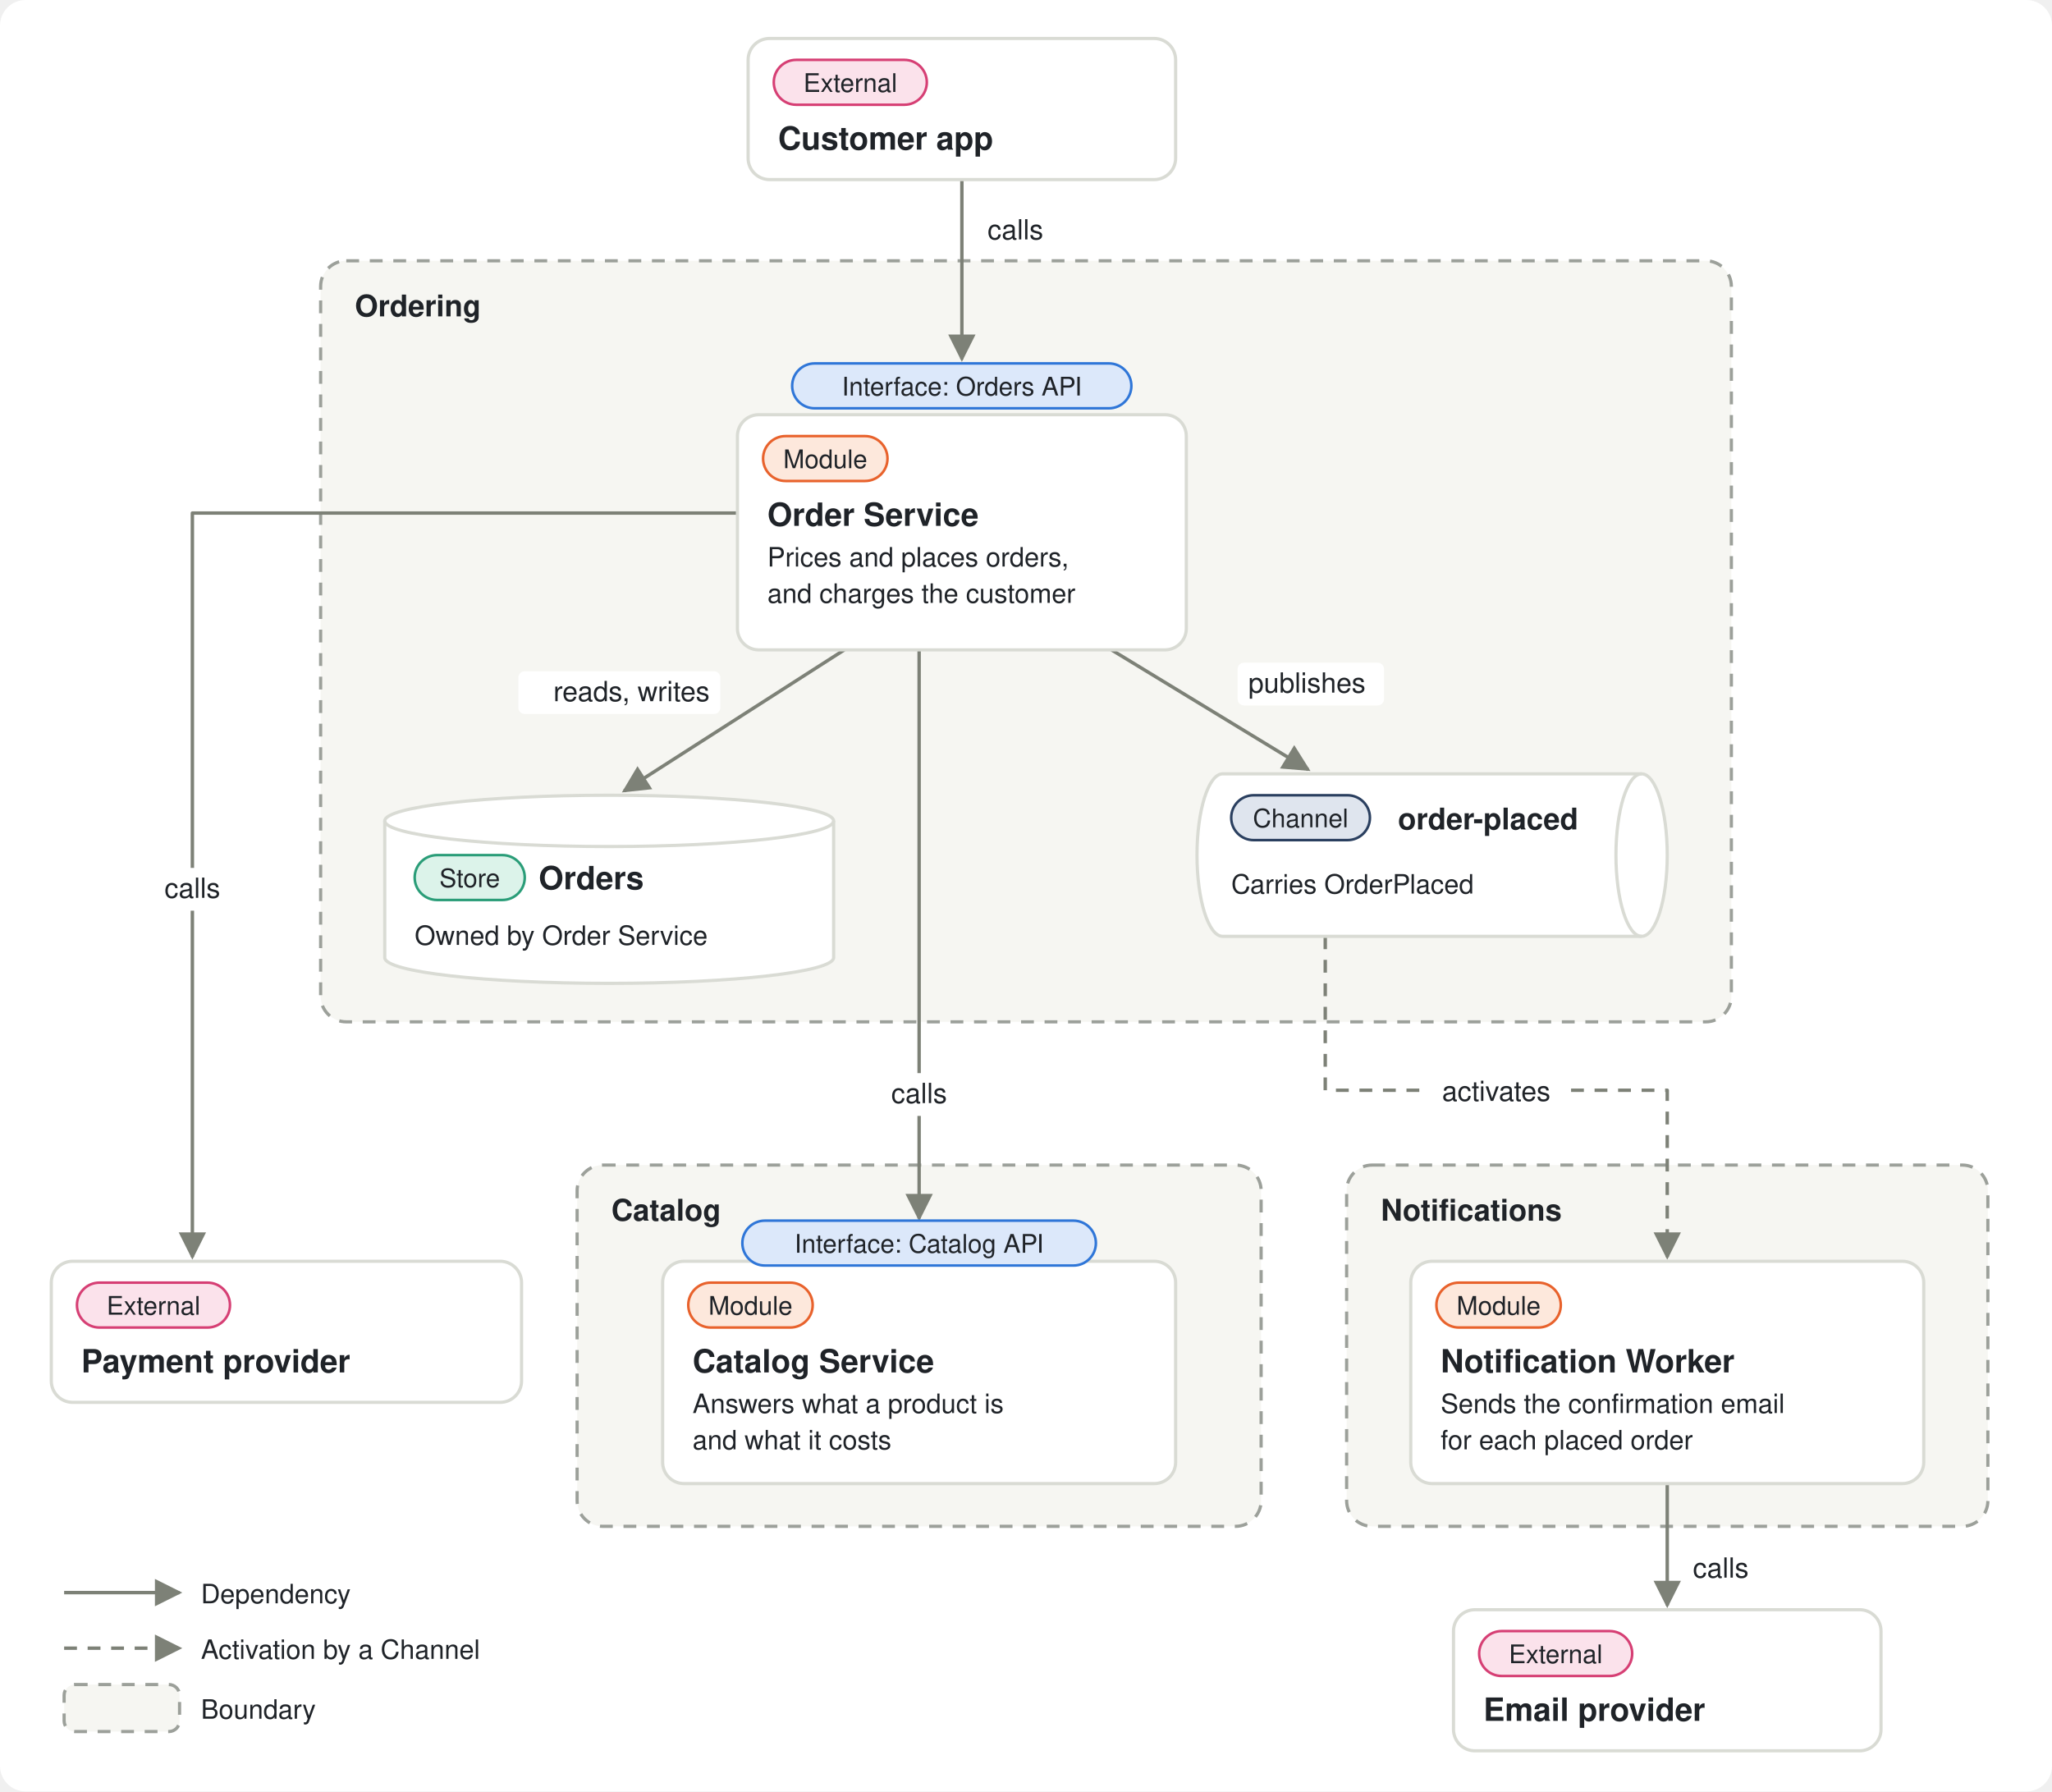
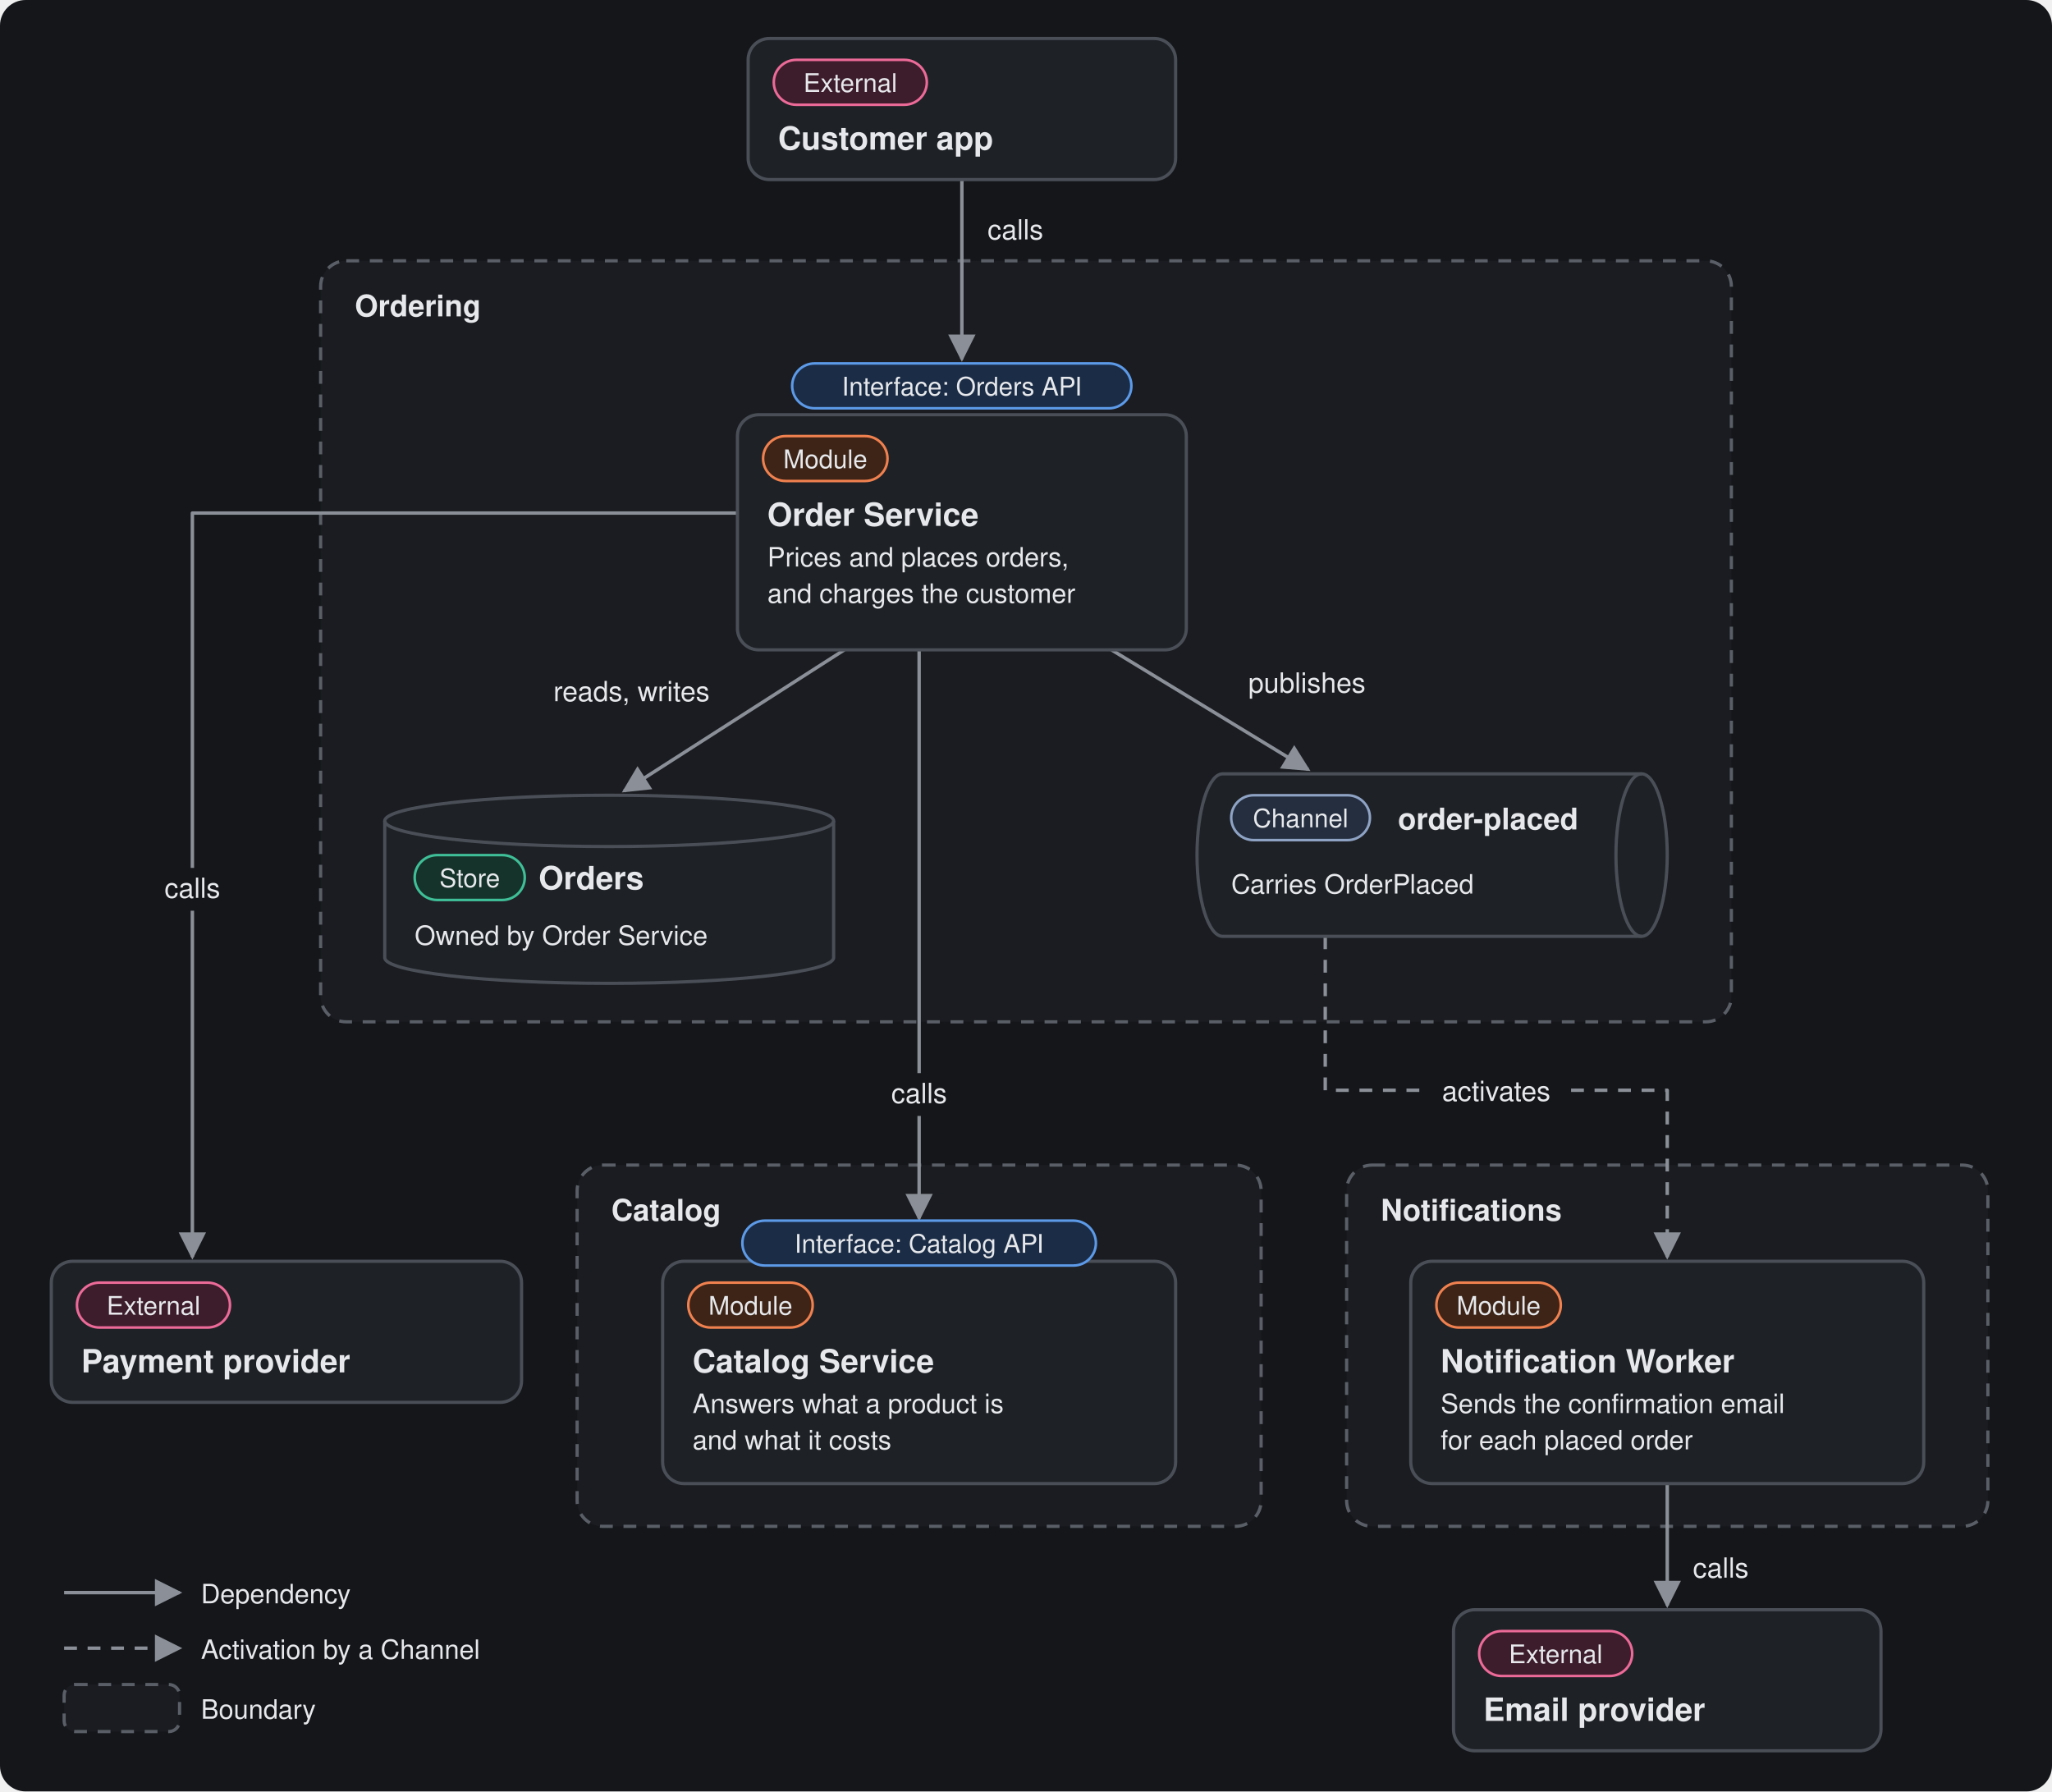
<svg xmlns="http://www.w3.org/2000/svg" viewBox="0 0 960 838" width="960" height="838" role="img" aria-labelledby="t d">
  <defs>
    <marker id="a" viewBox="0 0 10 10" refX="9" refY="5" markerWidth="8" markerHeight="8" orient="auto-start-reverse">
-       <path d="M0 0 L10 5 L0 10 z" fill="#7d8177" />
+       <path d="M0 0 L10 5 L0 10 z" fill="#8b9098" />
    </marker>
    <marker id="b" viewBox="0 0 10 10" refX="9" refY="5" markerWidth="8" markerHeight="8" orient="auto-start-reverse">
-       <path d="M0 0 L10 5 L0 10 z" fill="#2563eb" />
+       <path d="M0 0 L10 5 L0 10 z" fill="#5c9ae8" />
    </marker>
  </defs>
-   <style>text { font-family: -apple-system, BlinkMacSystemFont, 'Segoe UI', Helvetica, Arial, 'Noto Sans', sans-serif; fill: #1f2328; }</style>
-   <rect width="960" height="838" rx="12" fill="#ffffff" />
-   <rect x="150" y="122" width="660" height="356" rx="12" fill="#f6f6f2" stroke="#9ca09a" stroke-width="1.5" stroke-dasharray="6 5" />
-   <text x="166" y="148" font-size="14" font-weight="600" fill="#5b6168" text-anchor="start">Ordering</text>
-   <rect x="270" y="545" width="320" height="169" rx="12" fill="#f6f6f2" stroke="#9ca09a" stroke-width="1.5" stroke-dasharray="6 5" />
-   <text x="286" y="571" font-size="14" font-weight="600" fill="#5b6168" text-anchor="start">Catalog</text>
-   <rect x="630" y="545" width="300" height="169" rx="12" fill="#f6f6f2" stroke="#9ca09a" stroke-width="1.5" stroke-dasharray="6 5" />
-   <text x="646" y="571" font-size="14" font-weight="600" fill="#5b6168" text-anchor="start">Notifications</text>
-   <polyline points="450,84 450,168" fill="none" stroke="#7d8177" stroke-width="1.6" stroke-linejoin="round" marker-end="url(#a)" />
-   <rect x="457.0" y="98" width="42.5" height="20" rx="3" fill="#ffffff" />
-   <text x="462" y="112" font-size="13" font-weight="400" fill="#5b6168" text-anchor="start">calls</text>
-   <polyline points="345,240 90,240 90,588" fill="none" stroke="#7d8177" stroke-width="1.6" stroke-linejoin="round" marker-end="url(#a)" />
-   <rect x="68.8" y="406" width="42.5" height="20" rx="3" fill="#ffffff" />
-   <text x="90" y="420" font-size="13" font-weight="400" fill="#5b6168" text-anchor="middle">calls</text>
-   <polyline points="430,304 430,570" fill="none" stroke="#7d8177" stroke-width="1.6" stroke-linejoin="round" marker-end="url(#a)" />
-   <rect x="408.8" y="502" width="42.5" height="20" rx="3" fill="#ffffff" />
-   <text x="430" y="516" font-size="13" font-weight="400" fill="#5b6168" text-anchor="middle">calls</text>
-   <polyline points="395,304 292,370" fill="none" stroke="#7d8177" stroke-width="1.6" stroke-linejoin="round" marker-end="url(#a)" />
-   <rect x="242.5" y="314" width="94.5" height="20" rx="3" fill="#ffffff" />
-   <text x="332" y="328" font-size="13" font-weight="400" fill="#5b6168" text-anchor="end">reads, writes</text>
-   <polyline points="520,304 612,360" fill="none" stroke="#7d8177" stroke-width="1.6" stroke-linejoin="round" marker-end="url(#a)" />
-   <rect x="579.0" y="310" width="68.5" height="20" rx="3" fill="#ffffff" />
-   <text x="584" y="324" font-size="13" font-weight="400" fill="#5b6168" text-anchor="start">publishes</text>
-   <polyline points="620,438 620,510 780,510 780,588" fill="none" stroke="#7d8177" stroke-width="1.6" stroke-linejoin="round" stroke-dasharray="6 5" marker-end="url(#a)" />
-   <rect x="665.8" y="501" width="68.5" height="20" rx="3" fill="#ffffff" />
-   <text x="700" y="515" font-size="13" font-weight="400" fill="#5b6168" text-anchor="middle">activates</text>
-   <polyline points="780,694 780,751" fill="none" stroke="#7d8177" stroke-width="1.6" stroke-linejoin="round" marker-end="url(#a)" />
-   <rect x="787.0" y="724" width="42.5" height="20" rx="3" fill="#ffffff" />
-   <text x="792" y="738" font-size="13" font-weight="400" fill="#5b6168" text-anchor="start">calls</text>
-   <rect x="350" y="18" width="200" height="66" rx="10" fill="#ffffff" stroke="#d9dbd4" stroke-width="1.5" />
-   <rect x="362.0" y="28" width="71.6" height="21" rx="10.5" fill="#fbe2eb" stroke="#d63f74" stroke-width="1.2" />
-   <text x="397.8" y="43" font-size="12" font-weight="500" fill="#b02a5c" text-anchor="middle">External</text>
-   <text x="364" y="70" font-size="15" font-weight="600" fill="#1f2328" text-anchor="start">Customer app</text>
-   <rect x="370.6" y="170" width="158.7" height="21" rx="10.5" fill="#dce8fa" stroke="#2f76d8" stroke-width="1.2" />
-   <text x="450.0" y="185" font-size="12" font-weight="500" fill="#1e5bb0" text-anchor="middle">Interface: Orders API</text>
-   <rect x="345" y="194" width="210" height="110" rx="10" fill="#ffffff" stroke="#d9dbd4" stroke-width="1.5" />
-   <rect x="357.0" y="204" width="58.2" height="21" rx="10.5" fill="#fde8dc" stroke="#e8622c" stroke-width="1.2" />
-   <text x="386.1" y="219" font-size="12" font-weight="500" fill="#b5481b" text-anchor="middle">Module</text>
-   <text x="359" y="246" font-size="15" font-weight="600" fill="#1f2328" text-anchor="start">Order Service</text>
-   <text x="359" y="265" font-size="12.5" font-weight="400" fill="#5b6168" text-anchor="start">Prices and places orders,</text>
-   <text x="359" y="282" font-size="12.5" font-weight="400" fill="#5b6168" text-anchor="start">and charges the customer</text>
-   <path d="M180 384 A105.0 12 0 0 1 390 384 V448 A105.0 12 0 0 1 180 448 Z" fill="#ffffff" stroke="#d9dbd4" stroke-width="1.5" />
-   <path d="M180 384 A105.0 12 0 0 0 390 384" fill="none" stroke="#d9dbd4" stroke-width="1.5" />
-   <rect x="194.0" y="400" width="51.5" height="21" rx="10.5" fill="#dcf3ea" stroke="#2a9d78" stroke-width="1.2" />
-   <text x="219.75" y="415" font-size="12" font-weight="500" fill="#1b7a5c" text-anchor="middle">Store</text>
-   <text x="252" y="416" font-size="15" font-weight="600" fill="#1f2328" text-anchor="start">Orders</text>
-   <text x="194" y="442" font-size="12.5" font-weight="400" fill="#5b6168" text-anchor="start">Owned by Order Service</text>
-   <path d="M572 362 H768 A12 38.0 0 0 1 768 438 H572 A12 38.0 0 0 1 572 362 Z" fill="#ffffff" stroke="#d9dbd4" stroke-width="1.5" />
-   <path d="M768 362 A12 38.0 0 0 0 768 438" fill="none" stroke="#d9dbd4" stroke-width="1.5" />
-   <rect x="576.0" y="372" width="64.9" height="21" rx="10.5" fill="#dfe5ee" stroke="#2a3f5f" stroke-width="1.2" />
-   <text x="608.45" y="387" font-size="12" font-weight="500" fill="#2a3f5f" text-anchor="middle">Channel</text>
-   <text x="654" y="388" font-size="14" font-weight="600" fill="#1f2328" text-anchor="start">order-placed</text>
-   <text x="576" y="418" font-size="12.5" font-weight="400" fill="#5b6168" text-anchor="start">Carries OrderPlaced</text>
-   <rect x="24" y="590" width="220" height="66" rx="10" fill="#ffffff" stroke="#d9dbd4" stroke-width="1.5" />
-   <rect x="36.0" y="600" width="71.6" height="21" rx="10.5" fill="#fbe2eb" stroke="#d63f74" stroke-width="1.2" />
-   <text x="71.8" y="615" font-size="12" font-weight="500" fill="#b02a5c" text-anchor="middle">External</text>
-   <text x="38" y="642" font-size="15" font-weight="600" fill="#1f2328" text-anchor="start">Payment provider</text>
-   <rect x="310" y="590" width="240" height="104" rx="10" fill="#ffffff" stroke="#d9dbd4" stroke-width="1.5" />
-   <rect x="322.0" y="600" width="58.2" height="21" rx="10.5" fill="#fde8dc" stroke="#e8622c" stroke-width="1.2" />
-   <text x="351.1" y="615" font-size="12" font-weight="500" fill="#b5481b" text-anchor="middle">Module</text>
-   <text x="324" y="642" font-size="15" font-weight="600" fill="#1f2328" text-anchor="start">Catalog Service</text>
-   <text x="324" y="661" font-size="12.5" font-weight="400" fill="#5b6168" text-anchor="start">Answers what a product is</text>
-   <text x="324" y="678" font-size="12.5" font-weight="400" fill="#5b6168" text-anchor="start">and what it costs</text>
-   <rect x="347.3" y="571" width="165.4" height="21" rx="10.5" fill="#dce8fa" stroke="#2f76d8" stroke-width="1.2" />
-   <text x="430.0" y="586" font-size="12" font-weight="500" fill="#1e5bb0" text-anchor="middle">Interface: Catalog API</text>
-   <rect x="660" y="590" width="240" height="104" rx="10" fill="#ffffff" stroke="#d9dbd4" stroke-width="1.5" />
-   <rect x="672.0" y="600" width="58.2" height="21" rx="10.5" fill="#fde8dc" stroke="#e8622c" stroke-width="1.2" />
-   <text x="701.1" y="615" font-size="12" font-weight="500" fill="#b5481b" text-anchor="middle">Module</text>
-   <text x="674" y="642" font-size="15" font-weight="600" fill="#1f2328" text-anchor="start">Notification Worker</text>
-   <text x="674" y="661" font-size="12.5" font-weight="400" fill="#5b6168" text-anchor="start">Sends the confirmation email</text>
-   <text x="674" y="678" font-size="12.5" font-weight="400" fill="#5b6168" text-anchor="start">for each placed order</text>
-   <rect x="680" y="753" width="200" height="66" rx="10" fill="#ffffff" stroke="#d9dbd4" stroke-width="1.5" />
-   <rect x="692.0" y="763" width="71.6" height="21" rx="10.5" fill="#fbe2eb" stroke="#d63f74" stroke-width="1.2" />
-   <text x="727.8" y="778" font-size="12" font-weight="500" fill="#b02a5c" text-anchor="middle">External</text>
-   <text x="694" y="805" font-size="15" font-weight="600" fill="#1f2328" text-anchor="start">Email provider</text>
-   <polyline points="30,745 84,745" fill="none" stroke="#7d8177" stroke-width="1.6" stroke-linejoin="round" marker-end="url(#a)" />
-   <text x="94" y="750" font-size="12.5" font-weight="400" fill="#5b6168" text-anchor="start">Dependency</text>
-   <polyline points="30,771 84,771" fill="none" stroke="#7d8177" stroke-width="1.6" stroke-linejoin="round" stroke-dasharray="6 5" marker-end="url(#a)" />
-   <text x="94" y="776" font-size="12.5" font-weight="400" fill="#5b6168" text-anchor="start">Activation by a Channel</text>
-   <rect x="30" y="788" width="54" height="22" rx="5" fill="#f6f6f2" stroke="#9ca09a" stroke-width="1.5" stroke-dasharray="6 5" />
-   <text x="94" y="804" font-size="12.5" font-weight="400" fill="#5b6168" text-anchor="start">Boundary</text>
+   <style>text { font-family: -apple-system, BlinkMacSystemFont, 'Segoe UI', Helvetica, Arial, 'Noto Sans', sans-serif; fill: #e6e8eb; }</style>
+   <rect width="960" height="838" rx="12" fill="#14161a" />
+   <rect x="150" y="122" width="660" height="356" rx="12" fill="#1a1c21" stroke="#5a5f67" stroke-width="1.5" stroke-dasharray="6 5" />
+   <text x="166" y="148" font-size="14" font-weight="600" fill="#aeb4bb" text-anchor="start">Ordering</text>
+   <rect x="270" y="545" width="320" height="169" rx="12" fill="#1a1c21" stroke="#5a5f67" stroke-width="1.5" stroke-dasharray="6 5" />
+   <text x="286" y="571" font-size="14" font-weight="600" fill="#aeb4bb" text-anchor="start">Catalog</text>
+   <rect x="630" y="545" width="300" height="169" rx="12" fill="#1a1c21" stroke="#5a5f67" stroke-width="1.5" stroke-dasharray="6 5" />
+   <text x="646" y="571" font-size="14" font-weight="600" fill="#aeb4bb" text-anchor="start">Notifications</text>
+   <polyline points="450,84 450,168" fill="none" stroke="#8b9098" stroke-width="1.6" stroke-linejoin="round" marker-end="url(#a)" />
+   <rect x="457.0" y="98" width="42.5" height="20" rx="3" fill="#14161a" />
+   <text x="462" y="112" font-size="13" font-weight="400" fill="#aeb4bb" text-anchor="start">calls</text>
+   <polyline points="345,240 90,240 90,588" fill="none" stroke="#8b9098" stroke-width="1.6" stroke-linejoin="round" marker-end="url(#a)" />
+   <rect x="68.8" y="406" width="42.5" height="20" rx="3" fill="#14161a" />
+   <text x="90" y="420" font-size="13" font-weight="400" fill="#aeb4bb" text-anchor="middle">calls</text>
+   <polyline points="430,304 430,570" fill="none" stroke="#8b9098" stroke-width="1.6" stroke-linejoin="round" marker-end="url(#a)" />
+   <rect x="408.8" y="502" width="42.5" height="20" rx="3" fill="#14161a" />
+   <text x="430" y="516" font-size="13" font-weight="400" fill="#aeb4bb" text-anchor="middle">calls</text>
+   <polyline points="395,304 292,370" fill="none" stroke="#8b9098" stroke-width="1.6" stroke-linejoin="round" marker-end="url(#a)" />
+   <rect x="242.5" y="314" width="94.5" height="20" rx="3" fill="#1a1c21" />
+   <text x="332" y="328" font-size="13" font-weight="400" fill="#aeb4bb" text-anchor="end">reads, writes</text>
+   <polyline points="520,304 612,360" fill="none" stroke="#8b9098" stroke-width="1.6" stroke-linejoin="round" marker-end="url(#a)" />
+   <rect x="579.0" y="310" width="68.5" height="20" rx="3" fill="#1a1c21" />
+   <text x="584" y="324" font-size="13" font-weight="400" fill="#aeb4bb" text-anchor="start">publishes</text>
+   <polyline points="620,438 620,510 780,510 780,588" fill="none" stroke="#8b9098" stroke-width="1.6" stroke-linejoin="round" stroke-dasharray="6 5" marker-end="url(#a)" />
+   <rect x="665.8" y="501" width="68.5" height="20" rx="3" fill="#14161a" />
+   <text x="700" y="515" font-size="13" font-weight="400" fill="#aeb4bb" text-anchor="middle">activates</text>
+   <polyline points="780,694 780,751" fill="none" stroke="#8b9098" stroke-width="1.6" stroke-linejoin="round" marker-end="url(#a)" />
+   <rect x="787.0" y="724" width="42.5" height="20" rx="3" fill="#14161a" />
+   <text x="792" y="738" font-size="13" font-weight="400" fill="#aeb4bb" text-anchor="start">calls</text>
+   <rect x="350" y="18" width="200" height="66" rx="10" fill="#1e2126" stroke="#4a4f57" stroke-width="1.5" />
+   <rect x="362.0" y="28" width="71.6" height="21" rx="10.5" fill="#3d1c2b" stroke="#ec6a98" stroke-width="1.2" />
+   <text x="397.8" y="43" font-size="12" font-weight="500" fill="#f7a8c4" text-anchor="middle">External</text>
+   <text x="364" y="70" font-size="15" font-weight="600" fill="#e6e8eb" text-anchor="start">Customer app</text>
+   <rect x="370.6" y="170" width="158.7" height="21" rx="10.5" fill="#1b2c46" stroke="#5c9ae8" stroke-width="1.2" />
+   <text x="450.0" y="185" font-size="12" font-weight="500" fill="#a9ccf7" text-anchor="middle">Interface: Orders API</text>
+   <rect x="345" y="194" width="210" height="110" rx="10" fill="#1e2126" stroke="#4a4f57" stroke-width="1.5" />
+   <rect x="357.0" y="204" width="58.2" height="21" rx="10.5" fill="#3d2417" stroke="#f0814f" stroke-width="1.2" />
+   <text x="386.1" y="219" font-size="12" font-weight="500" fill="#ffb08a" text-anchor="middle">Module</text>
+   <text x="359" y="246" font-size="15" font-weight="600" fill="#e6e8eb" text-anchor="start">Order Service</text>
+   <text x="359" y="265" font-size="12.5" font-weight="400" fill="#aeb4bb" text-anchor="start">Prices and places orders,</text>
+   <text x="359" y="282" font-size="12.5" font-weight="400" fill="#aeb4bb" text-anchor="start">and charges the customer</text>
+   <path d="M180 384 A105.0 12 0 0 1 390 384 V448 A105.0 12 0 0 1 180 448 Z" fill="#1e2126" stroke="#4a4f57" stroke-width="1.5" />
+   <path d="M180 384 A105.0 12 0 0 0 390 384" fill="none" stroke="#4a4f57" stroke-width="1.5" />
+   <rect x="194.0" y="400" width="51.5" height="21" rx="10.5" fill="#15332a" stroke="#3fbf97" stroke-width="1.2" />
+   <text x="219.75" y="415" font-size="12" font-weight="500" fill="#8fe3c5" text-anchor="middle">Store</text>
+   <text x="252" y="416" font-size="15" font-weight="600" fill="#e6e8eb" text-anchor="start">Orders</text>
+   <text x="194" y="442" font-size="12.5" font-weight="400" fill="#aeb4bb" text-anchor="start">Owned by Order Service</text>
+   <path d="M572 362 H768 A12 38.0 0 0 1 768 438 H572 A12 38.0 0 0 1 572 362 Z" fill="#1e2126" stroke="#4a4f57" stroke-width="1.5" />
+   <path d="M768 362 A12 38.0 0 0 0 768 438" fill="none" stroke="#4a4f57" stroke-width="1.5" />
+   <rect x="576.0" y="372" width="64.9" height="21" rx="10.5" fill="#242e3f" stroke="#8ea3c4" stroke-width="1.2" />
+   <text x="608.45" y="387" font-size="12" font-weight="500" fill="#c3d0e4" text-anchor="middle">Channel</text>
+   <text x="654" y="388" font-size="14" font-weight="600" fill="#e6e8eb" text-anchor="start">order-placed</text>
+   <text x="576" y="418" font-size="12.5" font-weight="400" fill="#aeb4bb" text-anchor="start">Carries OrderPlaced</text>
+   <rect x="24" y="590" width="220" height="66" rx="10" fill="#1e2126" stroke="#4a4f57" stroke-width="1.5" />
+   <rect x="36.0" y="600" width="71.6" height="21" rx="10.5" fill="#3d1c2b" stroke="#ec6a98" stroke-width="1.2" />
+   <text x="71.8" y="615" font-size="12" font-weight="500" fill="#f7a8c4" text-anchor="middle">External</text>
+   <text x="38" y="642" font-size="15" font-weight="600" fill="#e6e8eb" text-anchor="start">Payment provider</text>
+   <rect x="310" y="590" width="240" height="104" rx="10" fill="#1e2126" stroke="#4a4f57" stroke-width="1.5" />
+   <rect x="322.0" y="600" width="58.2" height="21" rx="10.5" fill="#3d2417" stroke="#f0814f" stroke-width="1.2" />
+   <text x="351.1" y="615" font-size="12" font-weight="500" fill="#ffb08a" text-anchor="middle">Module</text>
+   <text x="324" y="642" font-size="15" font-weight="600" fill="#e6e8eb" text-anchor="start">Catalog Service</text>
+   <text x="324" y="661" font-size="12.5" font-weight="400" fill="#aeb4bb" text-anchor="start">Answers what a product is</text>
+   <text x="324" y="678" font-size="12.5" font-weight="400" fill="#aeb4bb" text-anchor="start">and what it costs</text>
+   <rect x="347.3" y="571" width="165.4" height="21" rx="10.5" fill="#1b2c46" stroke="#5c9ae8" stroke-width="1.2" />
+   <text x="430.0" y="586" font-size="12" font-weight="500" fill="#a9ccf7" text-anchor="middle">Interface: Catalog API</text>
+   <rect x="660" y="590" width="240" height="104" rx="10" fill="#1e2126" stroke="#4a4f57" stroke-width="1.5" />
+   <rect x="672.0" y="600" width="58.2" height="21" rx="10.5" fill="#3d2417" stroke="#f0814f" stroke-width="1.2" />
+   <text x="701.1" y="615" font-size="12" font-weight="500" fill="#ffb08a" text-anchor="middle">Module</text>
+   <text x="674" y="642" font-size="15" font-weight="600" fill="#e6e8eb" text-anchor="start">Notification Worker</text>
+   <text x="674" y="661" font-size="12.5" font-weight="400" fill="#aeb4bb" text-anchor="start">Sends the confirmation email</text>
+   <text x="674" y="678" font-size="12.5" font-weight="400" fill="#aeb4bb" text-anchor="start">for each placed order</text>
+   <rect x="680" y="753" width="200" height="66" rx="10" fill="#1e2126" stroke="#4a4f57" stroke-width="1.5" />
+   <rect x="692.0" y="763" width="71.6" height="21" rx="10.5" fill="#3d1c2b" stroke="#ec6a98" stroke-width="1.2" />
+   <text x="727.8" y="778" font-size="12" font-weight="500" fill="#f7a8c4" text-anchor="middle">External</text>
+   <text x="694" y="805" font-size="15" font-weight="600" fill="#e6e8eb" text-anchor="start">Email provider</text>
+   <polyline points="30,745 84,745" fill="none" stroke="#8b9098" stroke-width="1.6" stroke-linejoin="round" marker-end="url(#a)" />
+   <text x="94" y="750" font-size="12.5" font-weight="400" fill="#aeb4bb" text-anchor="start">Dependency</text>
+   <polyline points="30,771 84,771" fill="none" stroke="#8b9098" stroke-width="1.6" stroke-linejoin="round" stroke-dasharray="6 5" marker-end="url(#a)" />
+   <text x="94" y="776" font-size="12.5" font-weight="400" fill="#aeb4bb" text-anchor="start">Activation by a Channel</text>
+   <rect x="30" y="788" width="54" height="22" rx="5" fill="#1a1c21" stroke="#5a5f67" stroke-width="1.5" stroke-dasharray="6 5" />
+   <text x="94" y="804" font-size="12.5" font-weight="400" fill="#aeb4bb" text-anchor="start">Boundary</text>
</svg>
